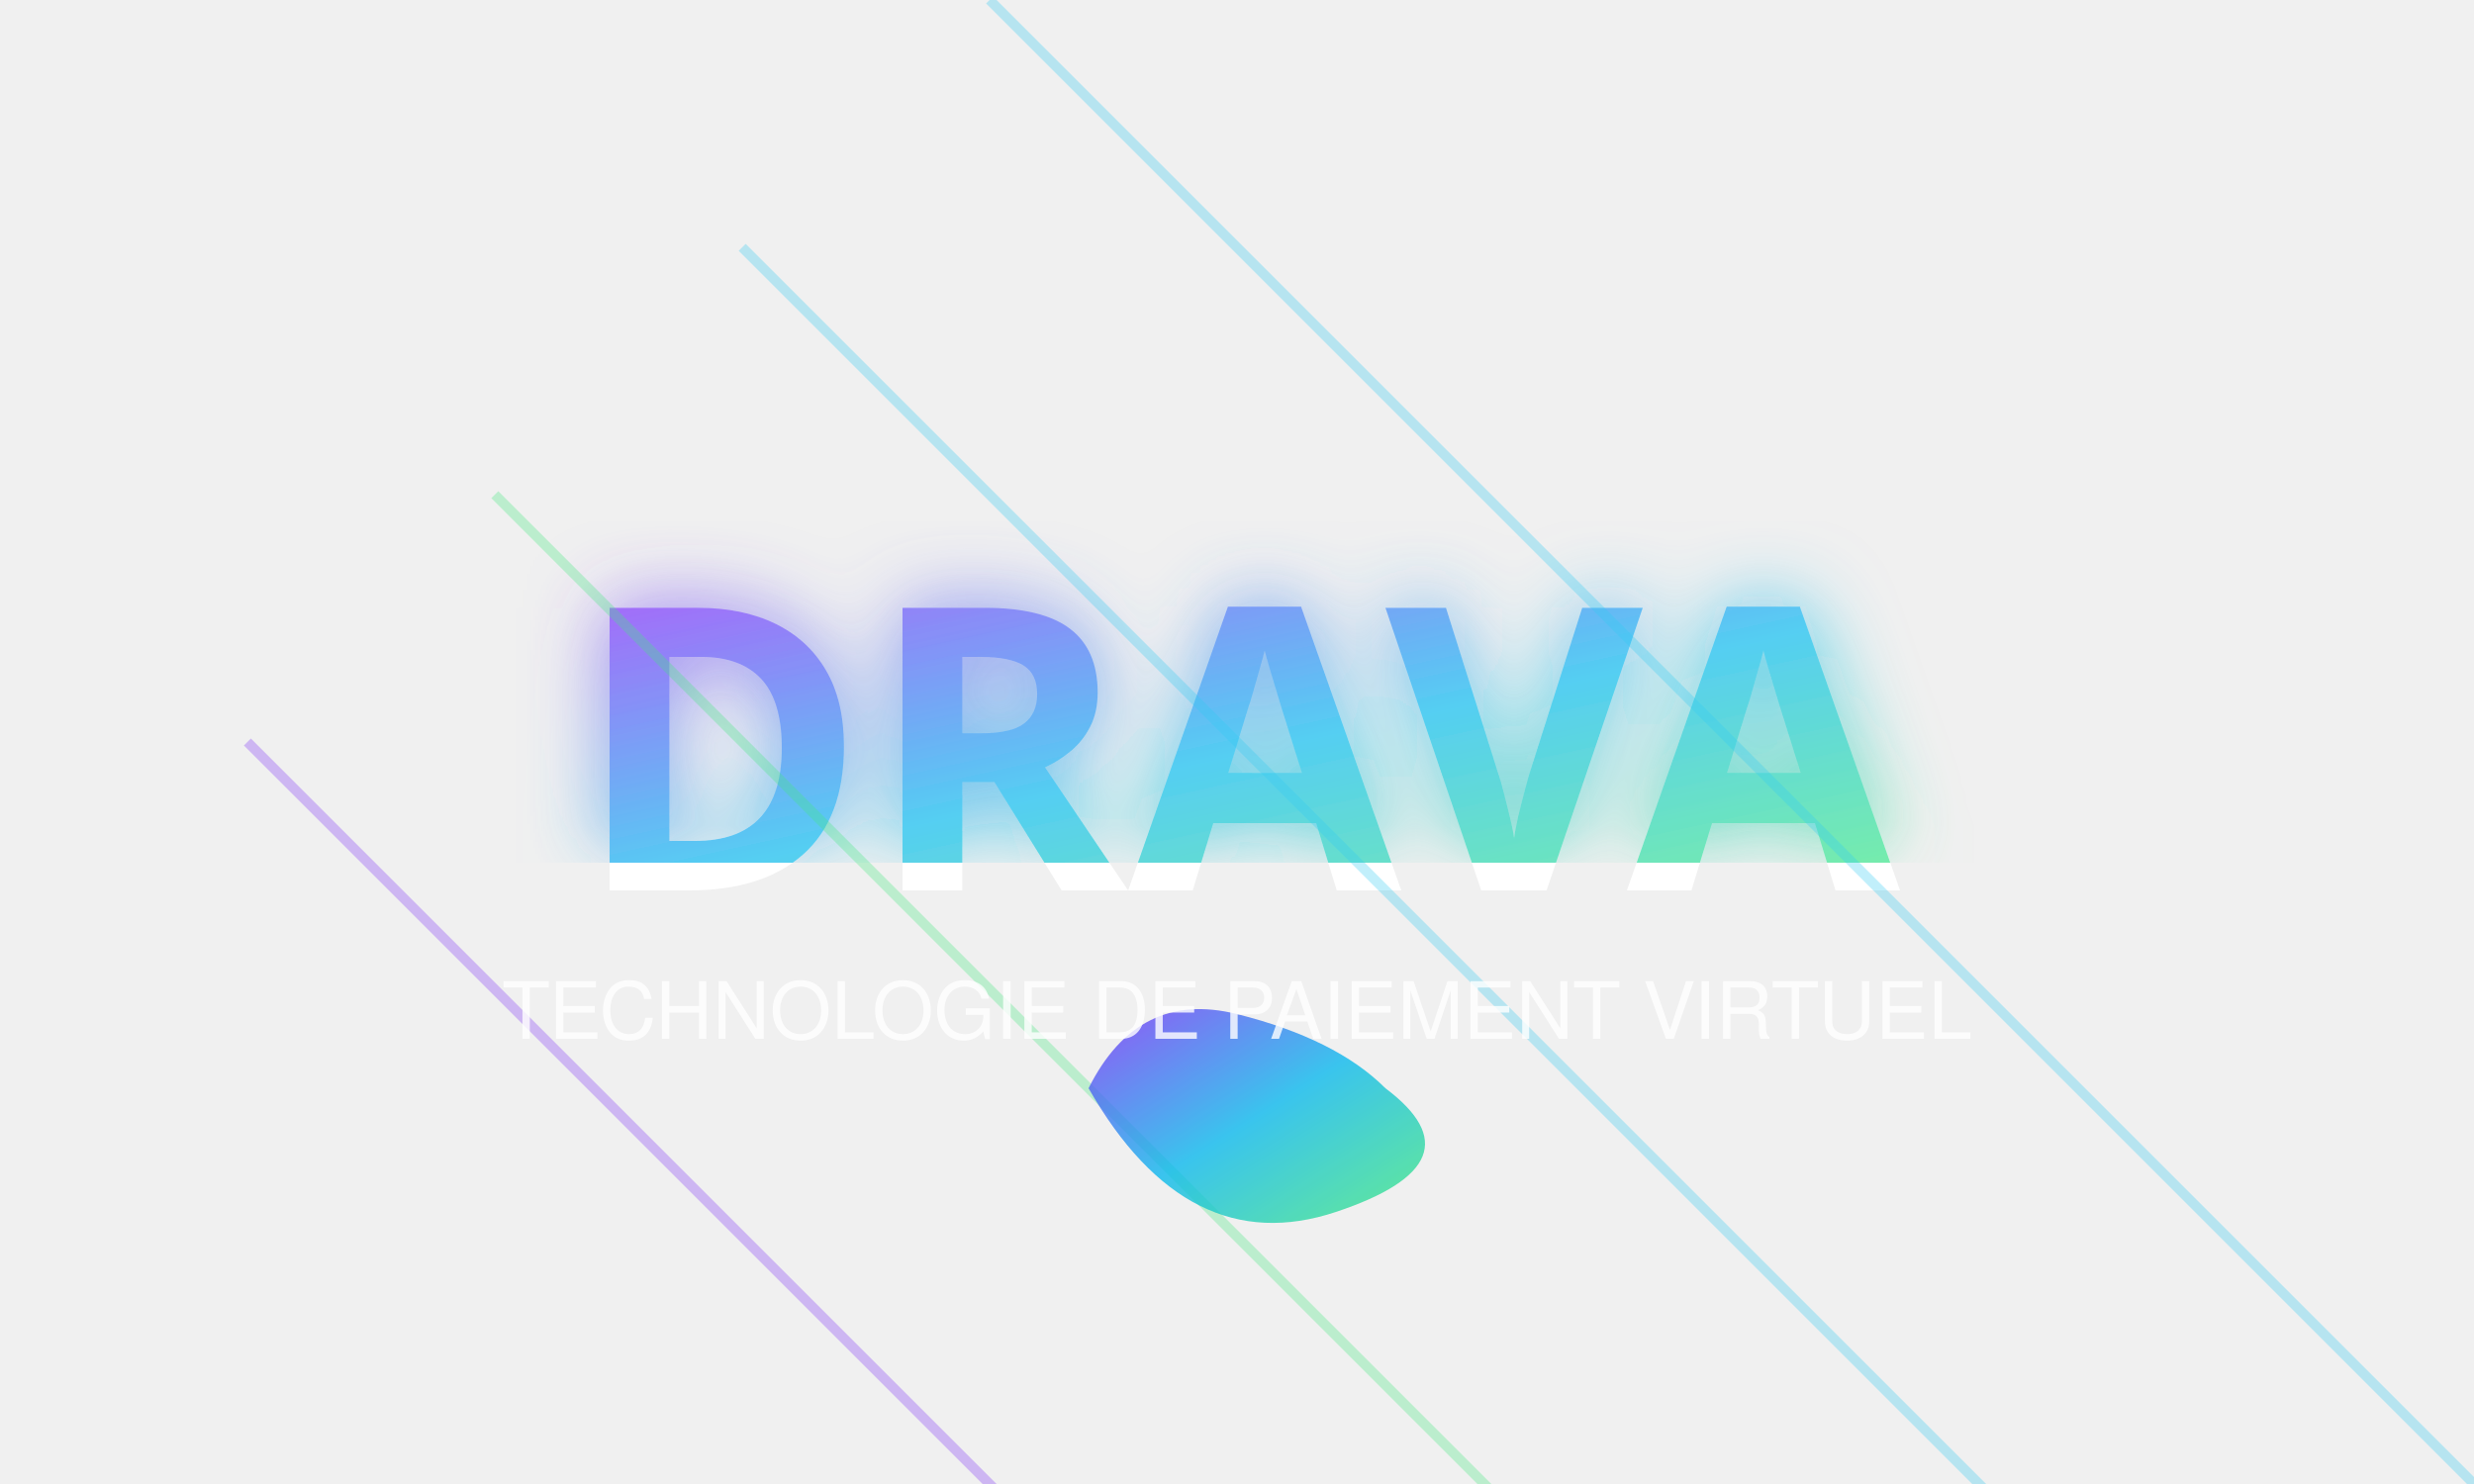
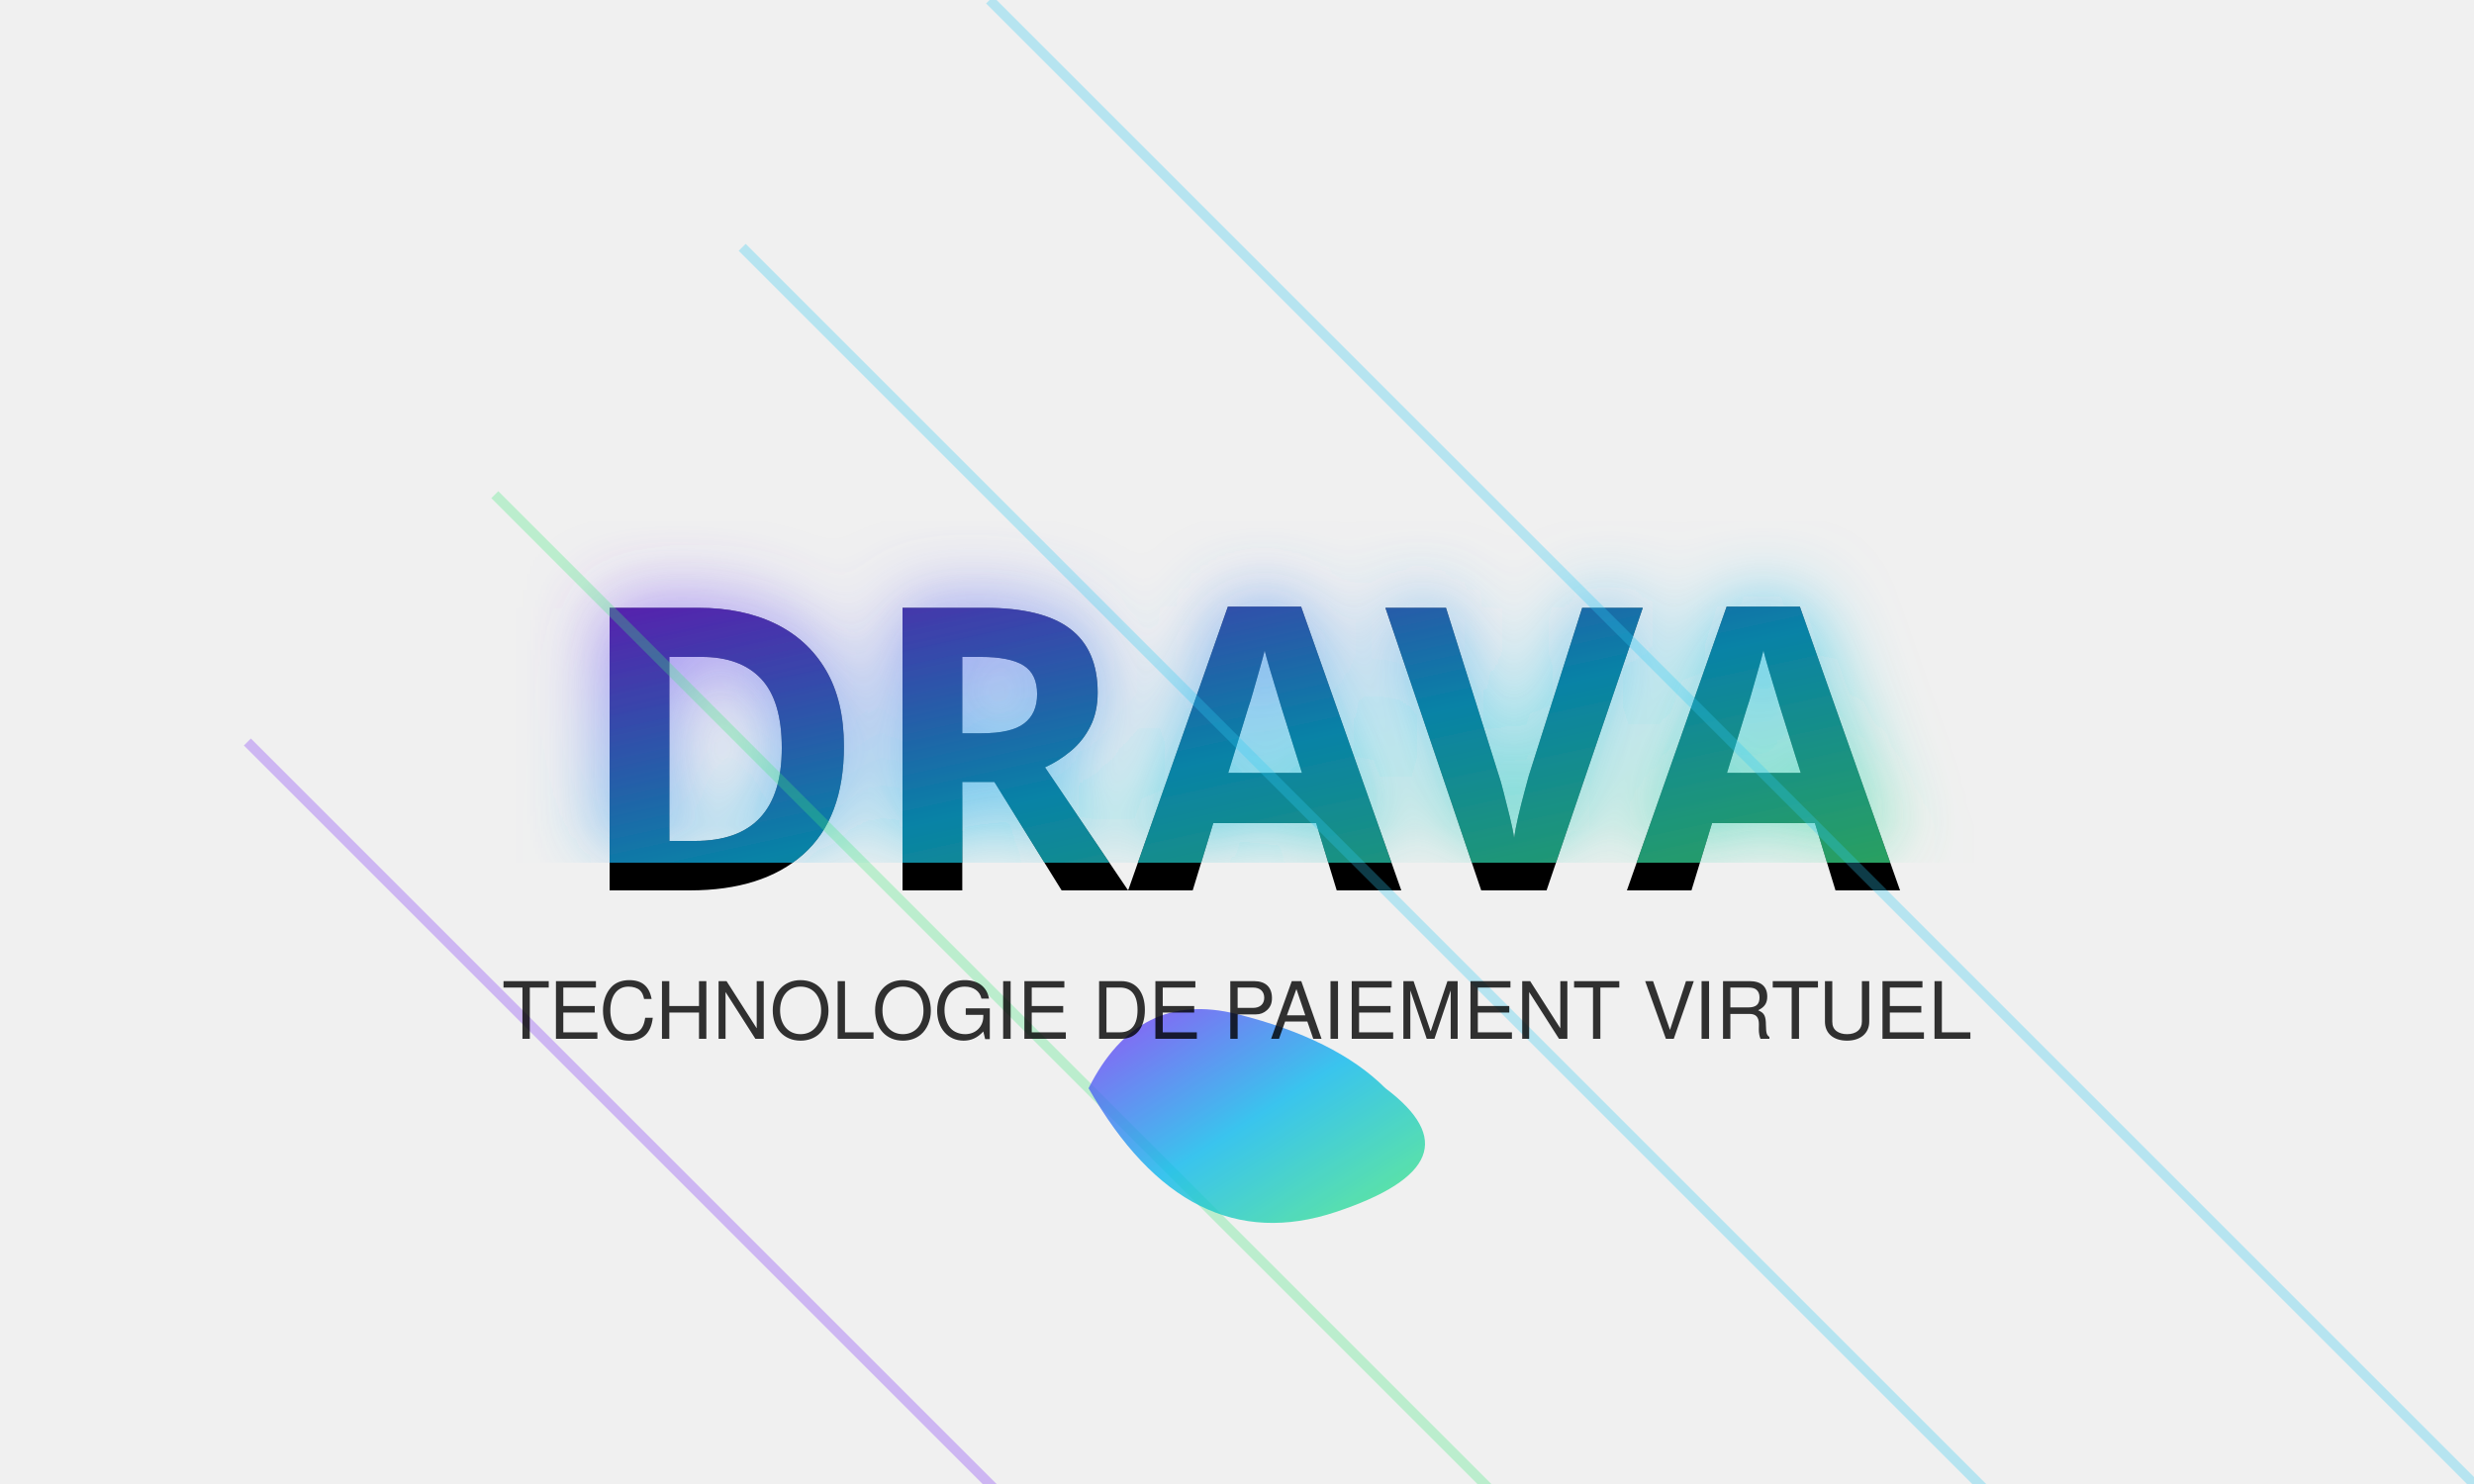
<svg xmlns="http://www.w3.org/2000/svg" viewBox="0 0 500 300">
  <defs>
    <linearGradient id="holoGradient" x1="0%" y1="0%" x2="100%" y2="100%">
      <stop offset="0%" stop-color="#7b2ff7">
        <animate attributeName="stop-color" values="#7b2ff7; #2ec9f3; #41e97d; #7b2ff7" dur="8s" repeatCount="indefinite" />
      </stop>
      <stop offset="50%" stop-color="#0cb9ed">
        <animate attributeName="stop-color" values="#0cb9ed; #41e97d; #7b2ff7; #0cb9ed" dur="8s" repeatCount="indefinite" />
      </stop>
      <stop offset="100%" stop-color="#41e97d">
        <animate attributeName="stop-color" values="#41e97d; #7b2ff7; #2ec9f3; #41e97d" dur="8s" repeatCount="indefinite" />
      </stop>
    </linearGradient>
    <filter id="glow" x="-30%" y="-30%" width="160%">
      <feGaussianBlur stdDeviation="8" result="blur" />
      <feComposite in="SourceGraphic" in2="blur" operator="over" />
    </filter>
  </defs>
  <g transform="translate(100, 100)">
-     <text x="150" y="80" font-family="'Righteous', sans-serif" font-size="80" font-weight="700" text-anchor="middle" fill="#ffffff">DRAVA</text>
+     <text x="150" y="80" font-family="'Righteous', sans-serif" font-size="80" font-weight="700" text-anchor="middle" fill="#000000">DRAVA</text>
    <text x="150" y="80" font-family="'Righteous', sans-serif" font-size="80" font-weight="700" text-anchor="middle" fill="url(#holoGradient)" opacity="0.7" filter="url(#glow)">DRAVA</text>
    <g opacity="0.3">
      <line x1="0" y1="0" x2="300" y2="300" stroke="#41e97d" stroke-width="2">
        <animate attributeName="y1" values="-50; 250" dur="3s" repeatCount="indefinite" />
        <animate attributeName="y2" values="0; 300" dur="3s" repeatCount="indefinite" />
      </line>
      <line x1="50" y1="-50" x2="350" y2="250" stroke="#2ec9f3" stroke-width="2">
        <animate attributeName="y1" values="-100; 200" dur="2.5s" repeatCount="indefinite" />
        <animate attributeName="y2" values="0; 300" dur="2.5s" repeatCount="indefinite" />
      </line>
      <line x1="100" y1="-100" x2="400" y2="200" stroke="#2ec9f3" stroke-width="2">
        <animate attributeName="y1" values="-150; 150" dur="2.7s" repeatCount="indefinite" />
        <animate attributeName="y2" values="50; 350" dur="2.7s" repeatCount="indefinite" />
      </line>
      <line x1="-50" y1="50" x2="250" y2="350" stroke="#7b2ff7" stroke-width="2">
        <animate attributeName="y1" values="-100; 200" dur="3.2s" repeatCount="indefinite" />
        <animate attributeName="y2" values="100; 400" dur="3.2s" repeatCount="indefinite" />
      </line>
    </g>
  </g>
  <path d="M220,220 Q230,200 250,205 T280,220 Q300,235 270,245 T220,220 Z" fill="url(#holoGradient)" opacity="0.8">
    <animate attributeName="d" values="M220,220 Q230,200 250,205 T280,220 Q300,235 270,245 T220,220 Z; M220,220 Q240,210 250,215 T280,230 Q290,245 260,245 T220,220 Z; M220,220 Q230,200 250,205 T280,220 Q300,235 270,245 T220,220 Z" dur="5s" repeatCount="indefinite" />
  </path>
-   <text x="250" y="210" font-family="'Helvetica', sans-serif" font-size="16" font-weight="300" text-anchor="middle" fill="#ffffff" opacity="0.8">TECHNOLOGIE DE PAIEMENT VIRTUEL</text>
+   <text x="250" y="210" font-family="'Helvetica', sans-serif" font-size="16" font-weight="300" text-anchor="middle" fill="#000000" opacity="0.8">TECHNOLOGIE DE PAIEMENT VIRTUEL</text>
</svg>
